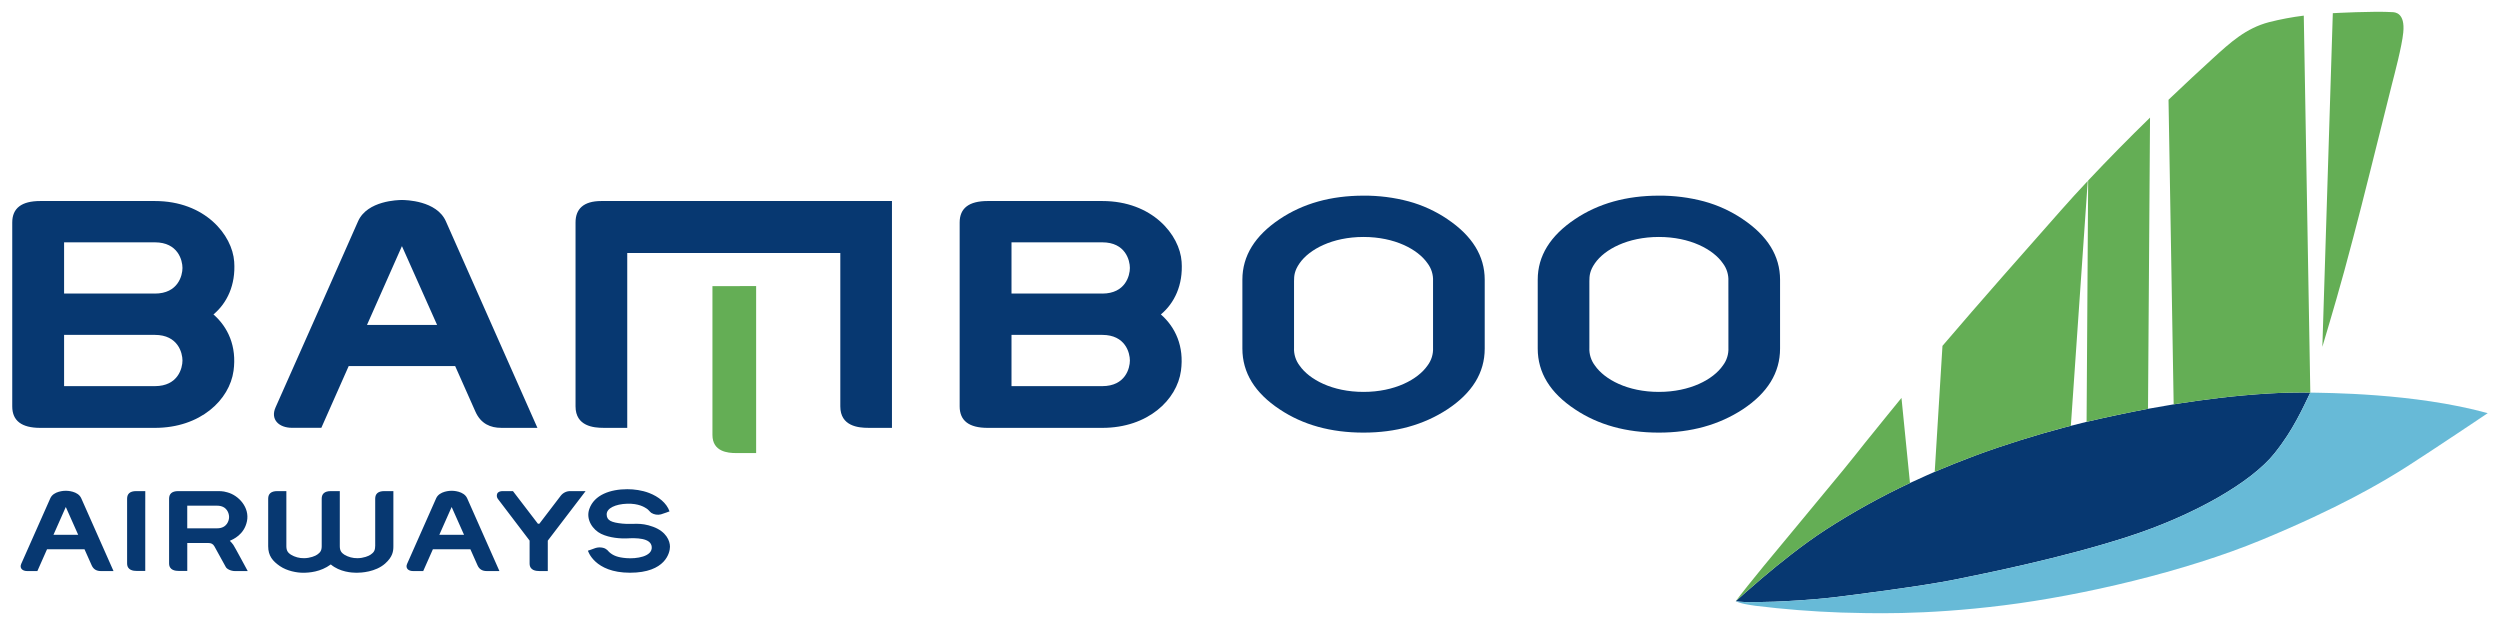
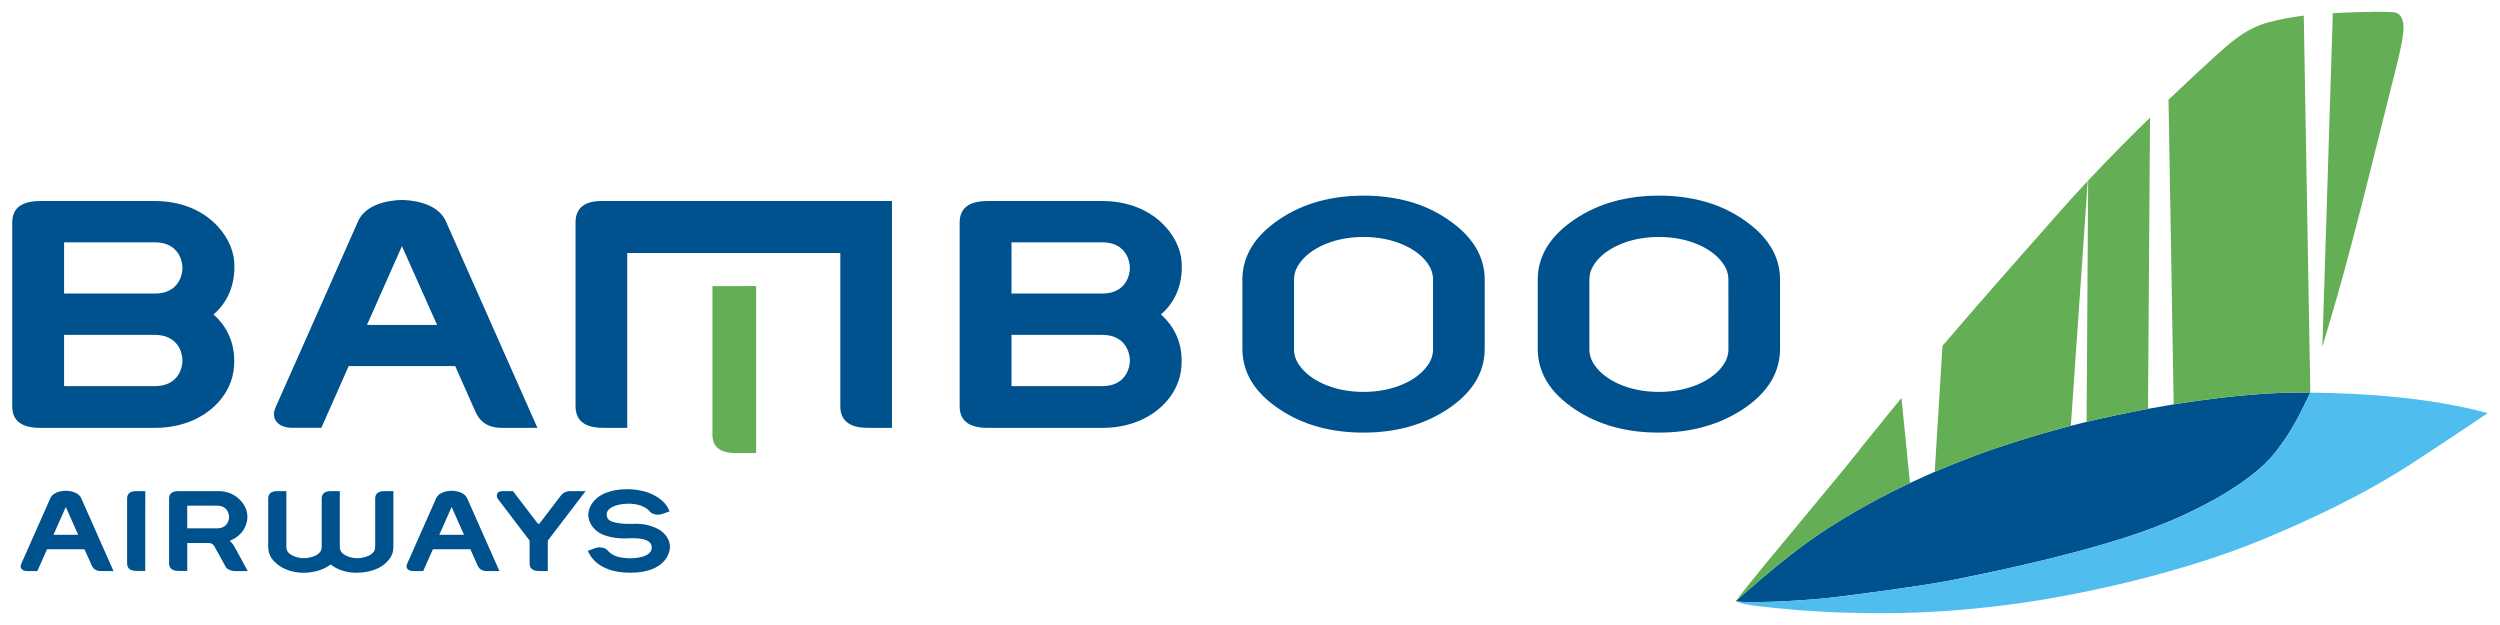
<svg xmlns="http://www.w3.org/2000/svg" width="88mm" height="22mm" viewBox="0 0 88 22">
-   <path fill="#073871" d="M61.49 21.197c.066 0 .708-.006.967-.017.26-.01 1.279-.057 2.053-.15s3.202-.406 4.286-.626 3.777-.758 6.101-1.51c2.323-.75 4.349-1.913 5.166-2.937.38-.477.602-.855.781-1.18.204-.373.342-.676.479-.958-.238-.006-1-.024-2.366.1-1.163.103-2.318.294-2.444.314-.241.04-.63.107-.904.157a51 51 0 0 0-2.161.458 36.12 36.12 0 0 0-3.094.895c-1.128.377-2.177.833-2.252.865-.155.067-.35.154-.871.393a25 25 0 0 0-2.971 1.647c-.807.526-1.626 1.184-2.241 1.707-.433.367-.765.668-.921.807l.142.018c.03.003.184.015.25.016" />
-   <path fill="#67bad7" d="M81.323 13.82c-.137.282-.275.584-.479.958a8 8 0 0 1-.781 1.18c-.817 1.024-2.843 2.186-5.166 2.937-2.324.752-5.017 1.29-6.101 1.51s-3.512.534-4.286.626a31 31 0 0 1-2.053.149 35 35 0 0 1-.967.017 5 5 0 0 1-.25-.016l-.142-.018s.045.023.11.044c.065.022.164.047.228.059s.218.04.348.057a34.7 34.7 0 0 0 3.033.239c.931.022 2.839.106 5.735-.257 2.747-.344 6.35-1.182 9.05-2.298s4.244-2.022 5.136-2.592 2.831-1.872 2.831-1.872c-2.601-.717-5.745-.71-6.246-.723" />
+   <path fill="#00528e" d="M61.49 21.197c.066 0 .708-.006.967-.017.26-.01 1.279-.057 2.053-.15s3.202-.406 4.286-.626 3.777-.758 6.101-1.51c2.323-.75 4.349-1.913 5.166-2.937.38-.477.602-.855.781-1.18.204-.373.342-.676.479-.958-.238-.006-1-.024-2.366.1-1.163.103-2.318.294-2.444.314-.241.04-.63.107-.904.157a51 51 0 0 0-2.161.458 36.12 36.12 0 0 0-3.094.895c-1.128.377-2.177.833-2.252.865-.155.067-.35.154-.871.393a25 25 0 0 0-2.971 1.647c-.807.526-1.626 1.184-2.241 1.707-.433.367-.765.668-.921.807l.142.018c.03.003.184.015.25.016" />
+   <path fill="#4fbdee" d="M81.323 13.82c-.137.282-.275.584-.479.958a8 8 0 0 1-.781 1.18c-.817 1.024-2.843 2.186-5.166 2.937-2.324.752-5.017 1.29-6.101 1.51s-3.512.534-4.286.626a31 31 0 0 1-2.053.149 35 35 0 0 1-.967.017 5 5 0 0 1-.25-.016l-.142-.018s.045.023.11.044c.065.022.164.047.228.059s.218.04.348.057a34.7 34.7 0 0 0 3.033.239c.931.022 2.839.106 5.735-.257 2.747-.344 6.35-1.182 9.05-2.298s4.244-2.022 5.136-2.592 2.831-1.872 2.831-1.872c-2.601-.717-5.745-.71-6.246-.723" />
  <path fill="#64ae55" d="M82.115.464s1.457-.08 2.11-.036c.079.006.439.02.37.715-.045.48-.316 1.498-.4 1.826l-.77 3.08c-.045.18-.473 1.906-.904 3.482-.371 1.357-.756 2.602-.774 2.677ZM81.323 13.82c-.238-.006-1-.024-2.366.099-1.163.104-2.318.295-2.444.315l-.181-10.722.075-.072q.74-.706 1.495-1.393C78.509 1.495 79.054.993 79.87.78a10 10 0 0 1 1.223-.23zM61.098 21.162c.134-.186.647-.827.997-1.252.254-.31 1.822-2.192 2.797-3.378.361-.439.635-.793.739-.922.383-.479 1.301-1.603 1.301-1.603L67.231 17v.001a25 25 0 0 0-2.971 1.647c-.807.526-1.626 1.184-2.241 1.707-.433.368-.765.668-.921.807M72.894 14.987c-.417.105-1.305.344-2.54.757a30 30 0 0 0-2.252.865l.273-4.435c1.372-1.605 2.79-3.208 4.16-4.758.298-.339.62-.69.954-1.047zM75.61 14.39a51 51 0 0 0-2.162.458l.055-8.494a71 71 0 0 1 2.178-2.214z" />
-   <path fill="#073871" d="m1.882 18.825.434-.979.436.979Zm.978-1.286c-.114-.258-.5-.264-.544-.264s-.431.006-.545.264c-.091.206-.755 1.709-1.024 2.309-.067.149.04.253.205.253l.363.001.34-.767h1.32l.253.567c.067.151.188.199.319.199l.449.001zM15.464 18.825l.434-.979.436.979Zm.98-1.286c-.116-.258-.502-.264-.546-.264s-.43.006-.545.264c-.09.206-.755 1.709-1.023 2.309-.067.149.04.253.205.253l.362.001.34-.767h1.321l.252.567c.067.151.188.199.32.199l.45.001zM5.114 17.287h-.32c-.223 0-.32.1-.32.266v2.278c0 .247.224.266.344.266h.295V17.93zM13.207 19.229v-1.676c0-.166.097-.266.32-.266h.32v1.942c0 .169-.021.369-.291.609-.34.3-.846.323-1.004.323s-.59-.023-.908-.293c-.36.267-.765.293-.978.293s-.56-.06-.813-.234c-.255-.175-.413-.363-.413-.698v-1.676c0-.166.097-.266.32-.266h.32v1.942c0 .18.08.24.159.295a.86.86 0 0 0 .463.124c.21 0 .404-.08.463-.125.084-.064.159-.115.159-.294v-1.676c0-.166.097-.266.32-.266h.317v1.942c0 .18.08.24.16.296a.87.87 0 0 0 .463.123c.21 0 .404-.08.462-.125.085-.064.159-.114.159-.294M7.64 18.597H6.591V17.8H7.64c.356 0 .424.28.424.399 0 .116-.068.398-.424.398m.576.586a1 1 0 0 0-.126-.146c.107-.05.505-.21.603-.69.1-.481-.288-.91-.692-1.017-.157-.05-.31-.043-.365-.043H6.272c-.223 0-.32.1-.32.266v2.278c0 .246.226.266.345.266h.295v-.983h.744c.087 0 .162.027.211.117.05.089.366.66.4.726.031.065.168.145.33.145h.443s-.468-.87-.505-.92M19.282 19.03l1.331-1.743h-.533a.42.42 0 0 0-.342.163c-.079.1-.752.985-.752.985h-.052l-.878-1.148h-.364c-.077 0-.159.022-.19.09a.19.19 0 0 0 .018.177c.026.037 1.122 1.475 1.122 1.475v.806c0 .246.226.266.345.266h.295ZM23.568 18s-.195.074-.304.106a.44.44 0 0 1-.338-.053c-.068-.053-.096-.11-.17-.155-.07-.044-.271-.18-.683-.167-.411.014-.718.158-.718.374 0 .217.166.286.55.326.385.04.622-.059 1.085.112.464.171.593.496.593.7s-.151.917-1.408.917-1.48-.776-1.48-.776.184-.06.267-.094a.5.5 0 0 1 .257-.009c.139.03.194.123.217.145.143.132.31.196.607.22.353.03.926-.05.898-.395-.027-.327-.571-.315-.866-.3-.221.01-.61-.012-.916-.16-.288-.14-.546-.499-.416-.873.175-.505.748-.698 1.339-.698.237 0 .515.036.765.132.333.127.618.353.72.647M5.451 10.333H2.256V8.53h3.195c.818 0 .972.637.972.902 0 .264-.154.902-.972.902m0 3.258H2.256v-1.804h3.195c.818 0 .972.638.972.902 0 .265-.154.902-.972.902m2.063-2.524c.473-.394.787-1.032.73-1.854-.065-.945-1.029-2.138-2.793-2.138H1.417q-.986 0-.986.755v6.475q0 .755.986.755h4.034c1.61 0 2.63-.989 2.77-2.01.117-.86-.195-1.534-.707-1.983M38.8 10.333h-3.195V8.53H38.8c.818 0 .972.637.972.902 0 .264-.154.902-.972.902m0 3.258h-3.195v-1.804H38.8c.818 0 .972.638.972.902 0 .265-.154.902-.972.902m2.063-2.524c.473-.394.787-1.032.73-1.854-.064-.945-1.029-2.138-2.793-2.138h-4.034q-.986 0-.986.755v6.475q0 .755.986.755H38.8c1.61 0 2.63-.989 2.77-2.01.117-.86-.195-1.534-.707-1.983M12.918 11.438l1.23-2.775 1.238 2.775Zm2.776-3.65c-.325-.731-1.42-.748-1.546-.748-.125 0-1.22.017-1.544.749-.26.585-2.142 4.85-2.904 6.55-.19.424.114.72.581.72h1.03l.963-2.173h3.748l.714 1.606c.191.429.535.568.905.568h1.276zM31.397 7.076H21.168c-.633 0-.909.283-.909.754v6.475c0 .699.641.755.98.755h.84V8.905h7.5v5.4c0 .699.641.755.98.755h.838z" />
+   <path fill="#00528e" d="m1.882 18.825.434-.979.436.979Zm.978-1.286c-.114-.258-.5-.264-.544-.264s-.431.006-.545.264c-.091.206-.755 1.709-1.024 2.309-.067.149.04.253.205.253l.363.001.34-.767h1.32l.253.567c.067.151.188.199.319.199l.449.001zM15.464 18.825l.434-.979.436.979Zm.98-1.286c-.116-.258-.502-.264-.546-.264s-.43.006-.545.264c-.09.206-.755 1.709-1.023 2.309-.067.149.04.253.205.253l.362.001.34-.767h1.321l.252.567c.067.151.188.199.32.199l.45.001zM5.114 17.287h-.32c-.223 0-.32.1-.32.266v2.278c0 .247.224.266.344.266h.295V17.93zM13.207 19.229v-1.676c0-.166.097-.266.32-.266h.32v1.942c0 .169-.021.369-.291.609-.34.3-.846.323-1.004.323s-.59-.023-.908-.293c-.36.267-.765.293-.978.293s-.56-.06-.813-.234c-.255-.175-.413-.363-.413-.698v-1.676c0-.166.097-.266.32-.266h.32v1.942c0 .18.08.24.159.295a.86.86 0 0 0 .463.124c.21 0 .404-.08.463-.125.084-.064.159-.115.159-.294v-1.676c0-.166.097-.266.32-.266h.317v1.942c0 .18.08.24.16.296a.87.87 0 0 0 .463.123c.21 0 .404-.08.462-.125.085-.064.159-.114.159-.294M7.64 18.597H6.591V17.8H7.64c.356 0 .424.28.424.399 0 .116-.068.398-.424.398m.576.586a1 1 0 0 0-.126-.146c.107-.05.505-.21.603-.69.1-.481-.288-.91-.692-1.017-.157-.05-.31-.043-.365-.043H6.272c-.223 0-.32.1-.32.266v2.278c0 .246.226.266.345.266h.295v-.983h.744c.087 0 .162.027.211.117.05.089.366.66.4.726.031.065.168.145.33.145h.443s-.468-.87-.505-.92M19.282 19.03l1.331-1.743h-.533a.42.42 0 0 0-.342.163c-.079.1-.752.985-.752.985h-.052l-.878-1.148h-.364c-.077 0-.159.022-.19.09a.19.19 0 0 0 .018.177c.026.037 1.122 1.475 1.122 1.475v.806c0 .246.226.266.345.266h.295ZM23.568 18s-.195.074-.304.106a.44.44 0 0 1-.338-.053c-.068-.053-.096-.11-.17-.155-.07-.044-.271-.18-.683-.167-.411.014-.718.158-.718.374 0 .217.166.286.55.326.385.04.622-.059 1.085.112.464.171.593.496.593.7s-.151.917-1.408.917-1.48-.776-1.48-.776.184-.06.267-.094a.5.5 0 0 1 .257-.009c.139.03.194.123.217.145.143.132.31.196.607.22.353.03.926-.05.898-.395-.027-.327-.571-.315-.866-.3-.221.01-.61-.012-.916-.16-.288-.14-.546-.499-.416-.873.175-.505.748-.698 1.339-.698.237 0 .515.036.765.132.333.127.618.353.72.647M5.451 10.333H2.256V8.53h3.195c.818 0 .972.637.972.902 0 .264-.154.902-.972.902m0 3.258H2.256v-1.804h3.195c.818 0 .972.638.972.902 0 .265-.154.902-.972.902m2.063-2.524c.473-.394.787-1.032.73-1.854-.065-.945-1.029-2.138-2.793-2.138H1.417q-.986 0-.986.755v6.475q0 .755.986.755h4.034c1.61 0 2.63-.989 2.77-2.01.117-.86-.195-1.534-.707-1.983M38.8 10.333h-3.195V8.53H38.8c.818 0 .972.637.972.902 0 .264-.154.902-.972.902m0 3.258h-3.195v-1.804H38.8c.818 0 .972.638.972.902 0 .265-.154.902-.972.902m2.063-2.524c.473-.394.787-1.032.73-1.854-.064-.945-1.029-2.138-2.793-2.138h-4.034q-.986 0-.986.755v6.475q0 .755.986.755H38.8c1.61 0 2.63-.989 2.77-2.01.117-.86-.195-1.534-.707-1.983M12.918 11.438l1.23-2.775 1.238 2.775Zm2.776-3.65c-.325-.731-1.42-.748-1.546-.748-.125 0-1.22.017-1.544.749-.26.585-2.142 4.85-2.904 6.55-.19.424.114.72.581.72h1.03l.963-2.173h3.748l.714 1.606c.191.429.535.568.905.568h1.276zM31.397 7.076H21.168c-.633 0-.909.283-.909.754v6.475c0 .699.641.755.98.755h.84V8.905h7.5v5.4c0 .699.641.755.98.755h.838z" />
  <path fill="#64ae55" d="M25.078 10.072v5.237c0 .592.542.639.828.639h.71V10.07z" />
-   <path fill="#073871" d="M50.443 11.068v1.17a.96.96 0 0 1-.195.63c-.34.49-1.153.927-2.252.927s-1.911-.436-2.251-.927a.96.96 0 0 1-.195-.63V9.897c0-.191.014-.37.195-.63.34-.49 1.153-.926 2.25-.926 1.1 0 1.913.436 2.253.926a.96.96 0 0 1 .195.63Zm.504-3.356a4.6 4.6 0 0 0-1.36-.623 6 6 0 0 0-1.591-.202q-1.72 0-2.95.825-1.314.88-1.314 2.132v2.427q0 1.271 1.314 2.139 1.223.818 2.95.818 1.7 0 2.95-.818 1.316-.867 1.316-2.14V9.845q-.001-1.251-1.315-2.132M60.84 11.068v1.17a.96.96 0 0 1-.196.63c-.34.49-1.153.927-2.252.927s-1.91-.436-2.25-.927a.96.96 0 0 1-.196-.63V9.897c0-.191.014-.37.195-.63.34-.49 1.153-.926 2.251-.926 1.1 0 1.912.436 2.252.926a.96.96 0 0 1 .195.63Zm.503-3.356a4.6 4.6 0 0 0-1.36-.623 6 6 0 0 0-1.59-.202q-1.72 0-2.95.825-1.315.88-1.315 2.132v2.427q0 1.271 1.314 2.139 1.224.818 2.95.818 1.7 0 2.951-.818 1.315-.867 1.315-2.14V9.845q0-1.251-1.315-2.132" />
+   <path fill="#00528e" d="M50.443 11.068v1.17a.96.96 0 0 1-.195.63c-.34.49-1.153.927-2.252.927s-1.911-.436-2.251-.927a.96.96 0 0 1-.195-.63V9.897c0-.191.014-.37.195-.63.34-.49 1.153-.926 2.25-.926 1.1 0 1.913.436 2.253.926a.96.96 0 0 1 .195.63Zm.504-3.356a4.6 4.6 0 0 0-1.36-.623 6 6 0 0 0-1.591-.202q-1.72 0-2.95.825-1.314.88-1.314 2.132v2.427q0 1.271 1.314 2.139 1.223.818 2.95.818 1.7 0 2.95-.818 1.316-.867 1.316-2.14V9.845q-.001-1.251-1.315-2.132M60.84 11.068v1.17a.96.96 0 0 1-.196.63c-.34.49-1.153.927-2.252.927s-1.91-.436-2.25-.927a.96.96 0 0 1-.196-.63V9.897c0-.191.014-.37.195-.63.34-.49 1.153-.926 2.251-.926 1.1 0 1.912.436 2.252.926a.96.96 0 0 1 .195.63Zm.503-3.356a4.6 4.6 0 0 0-1.36-.623 6 6 0 0 0-1.59-.202q-1.72 0-2.95.825-1.315.88-1.315 2.132v2.427q0 1.271 1.314 2.139 1.224.818 2.95.818 1.7 0 2.951-.818 1.315-.867 1.315-2.14V9.845q0-1.251-1.315-2.132" />
</svg>
